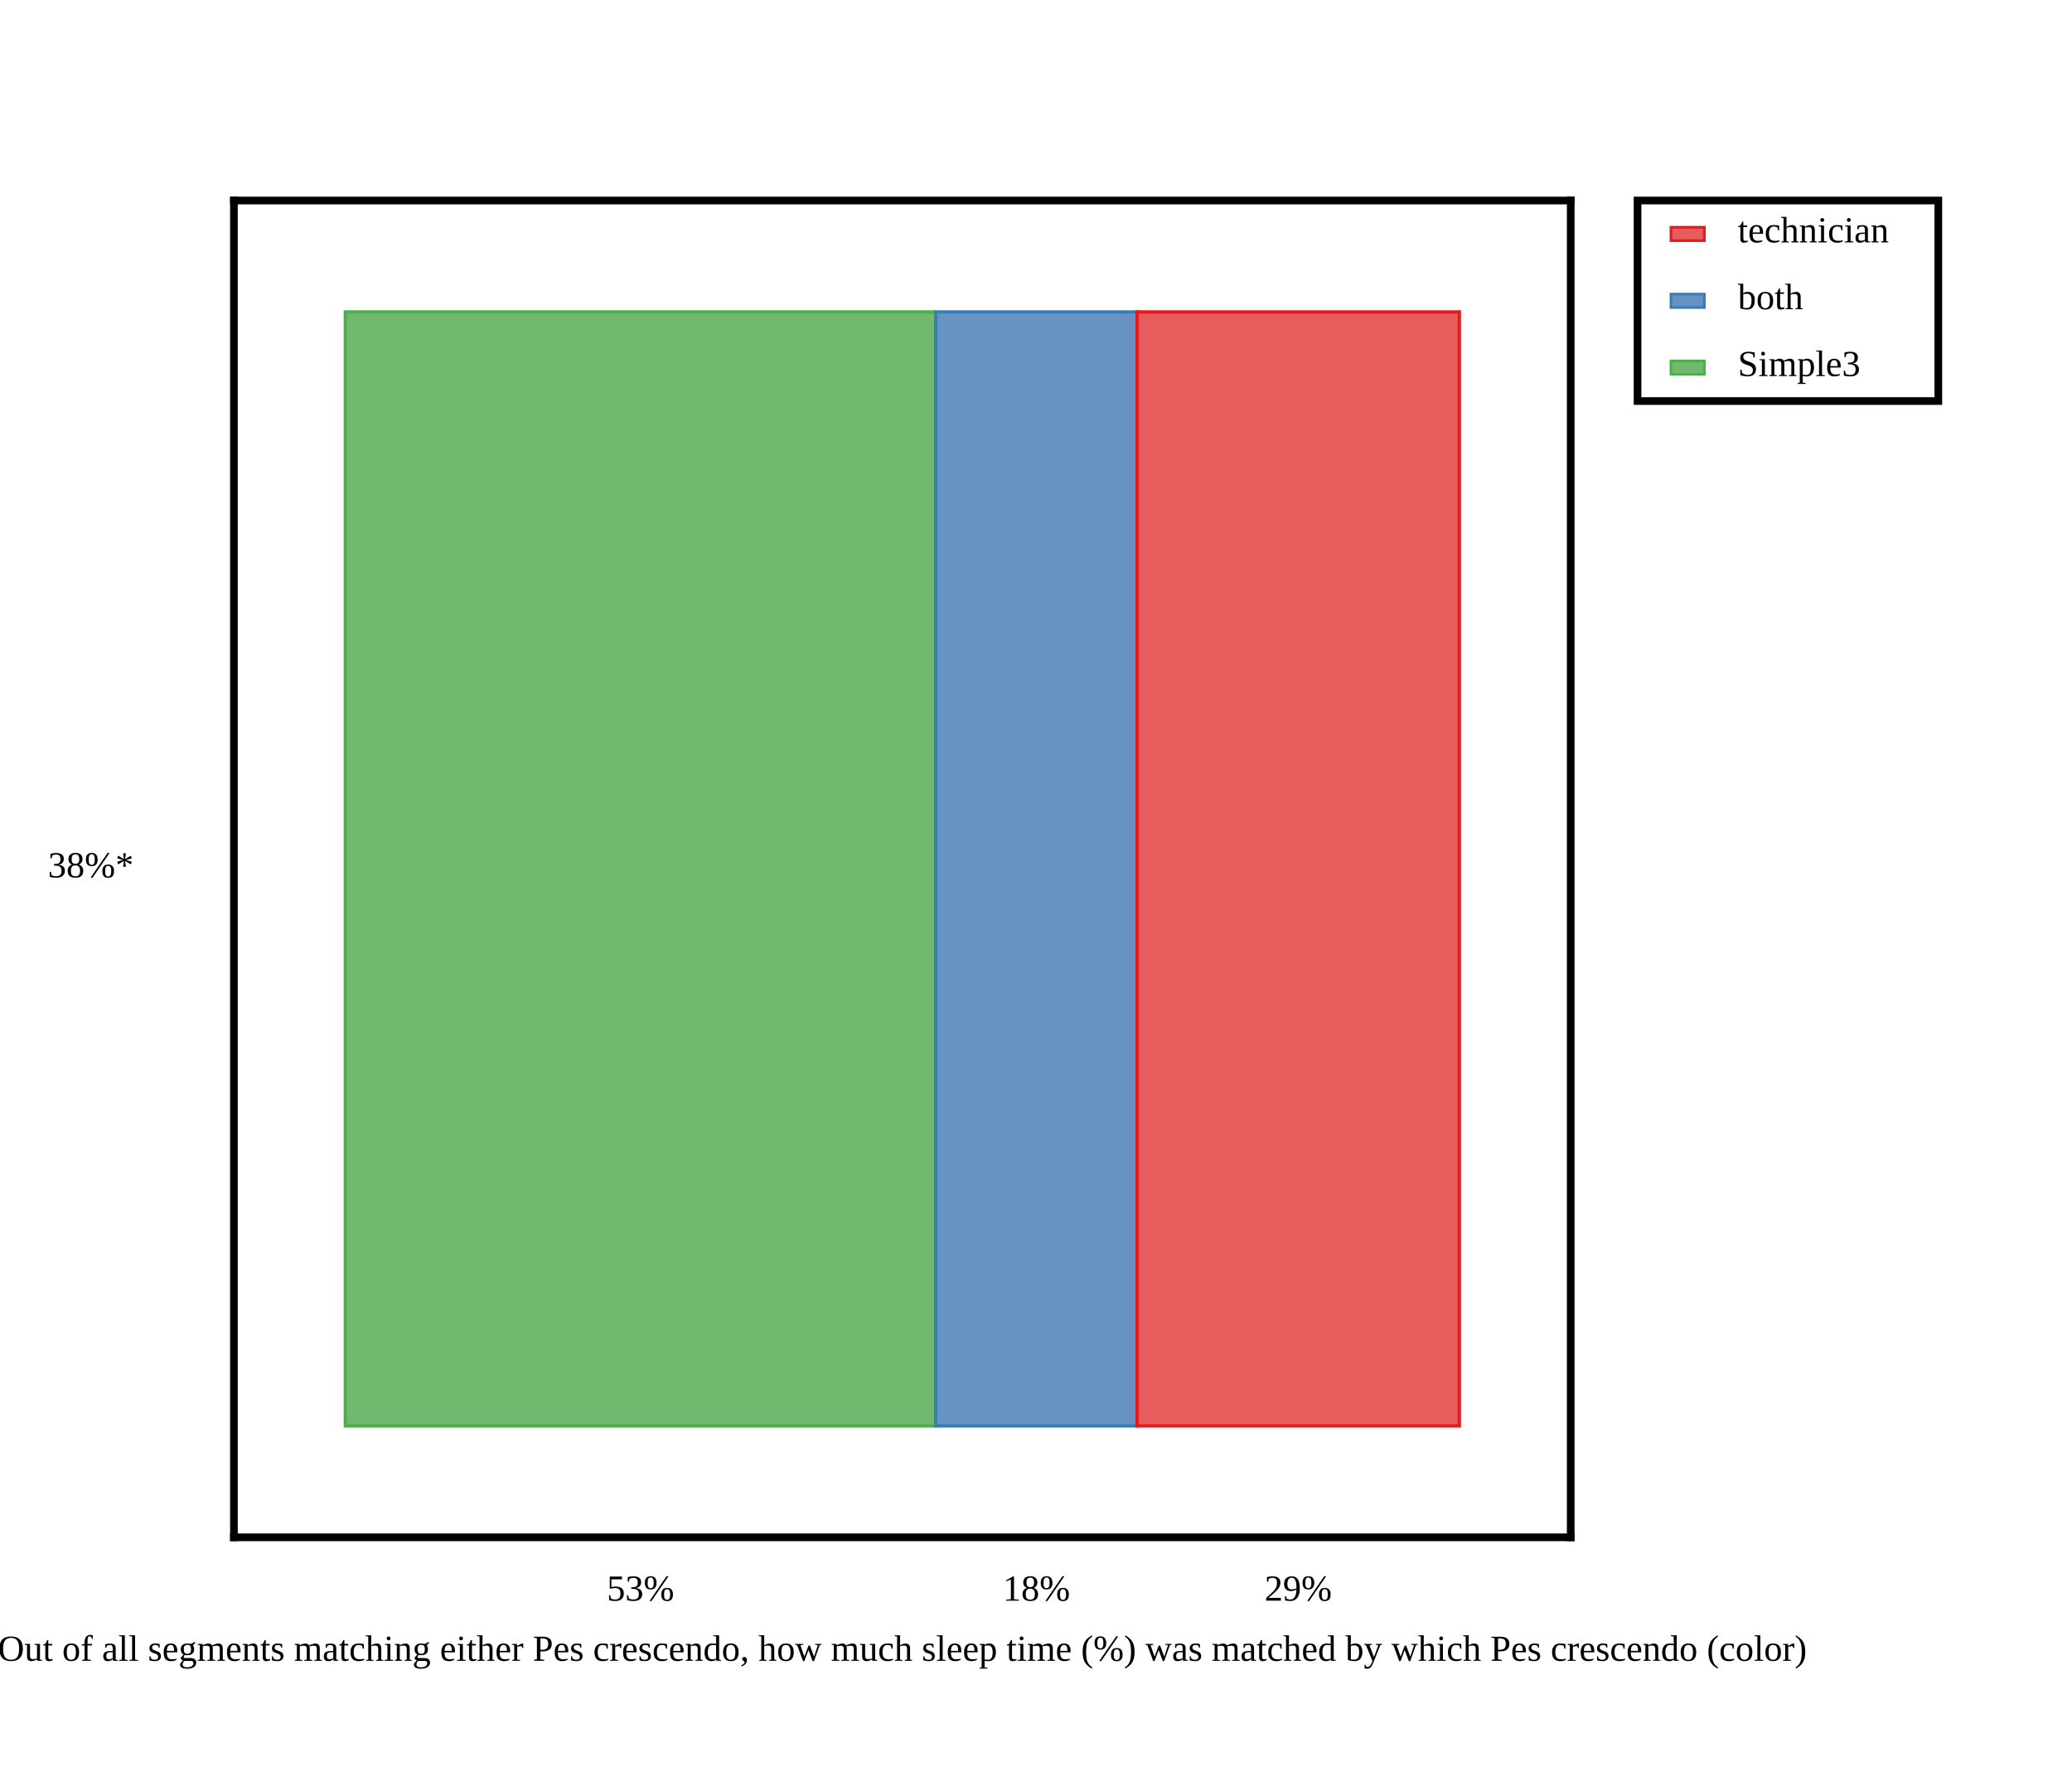
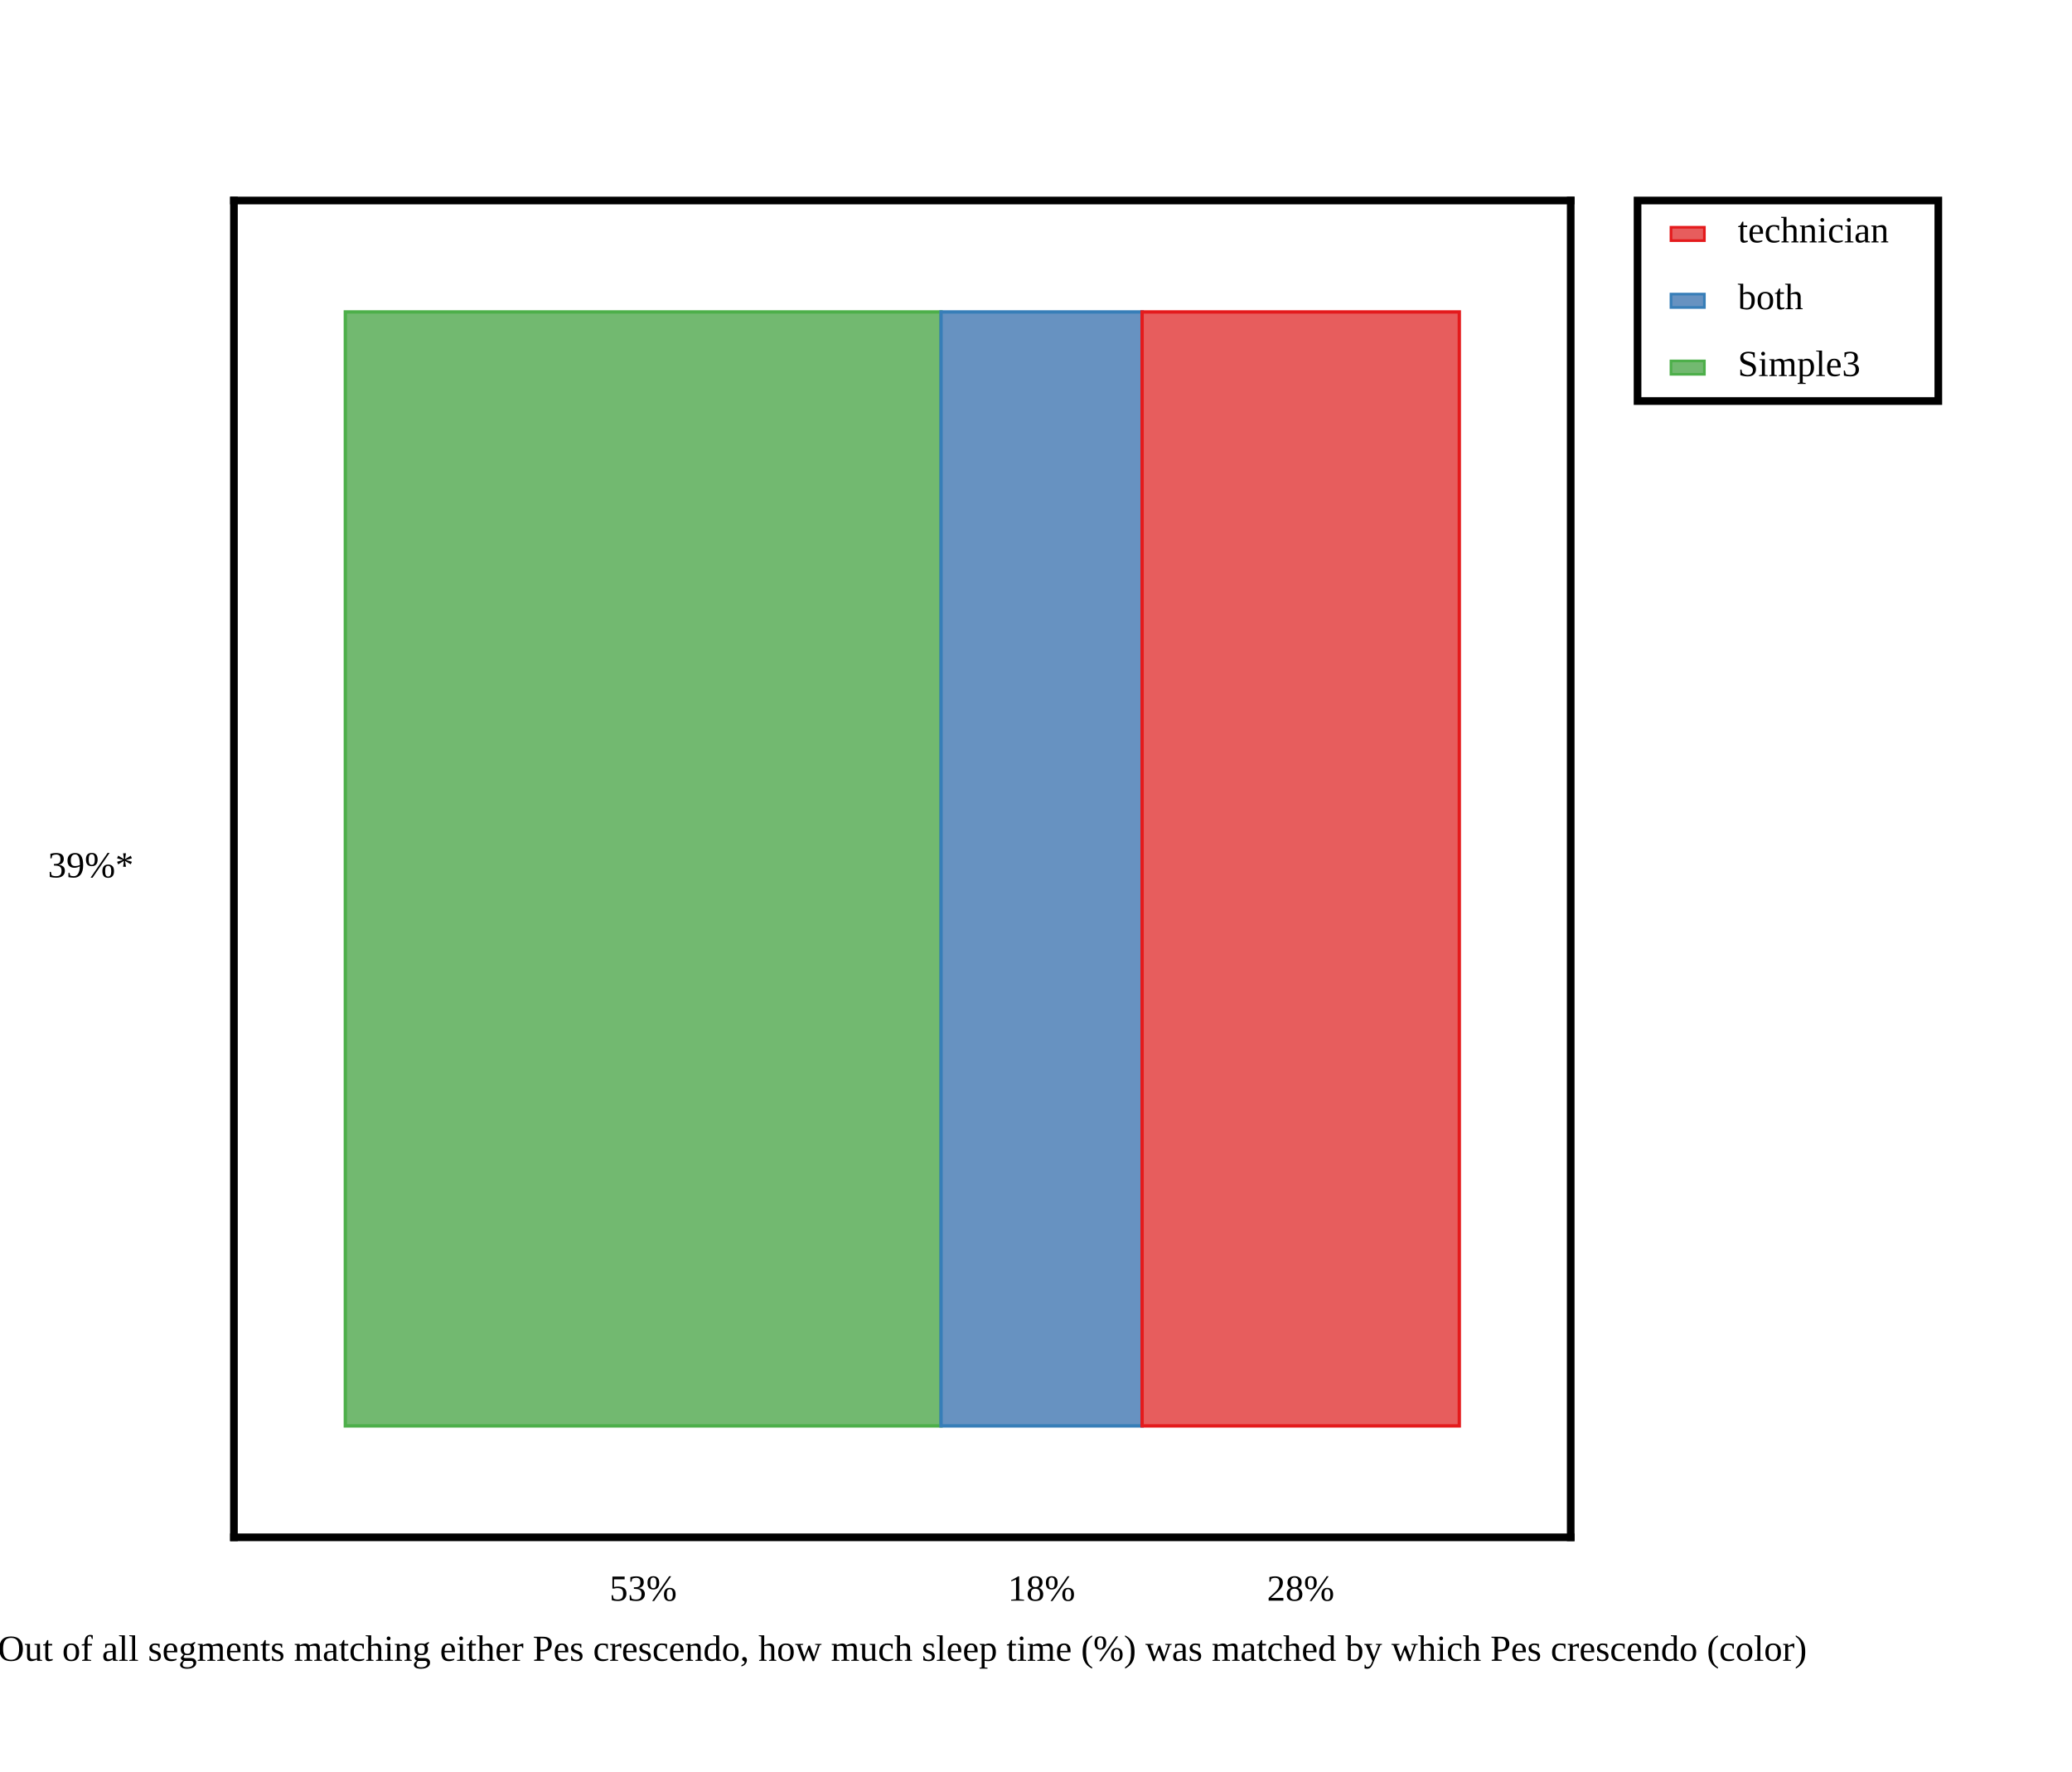
<svg xmlns="http://www.w3.org/2000/svg" height="530" stroke-opacity="1" viewBox="0.0 0.0 620 530.0" font-size="1" width="620" stroke="rgb(0,0,0)" version="1.1">
  <defs />
  <g stroke-linejoin="miter" stroke-opacity="1.0" fill-opacity="0.0" stroke="rgb(0,0,0)" stroke-width="2.293" fill="rgb(0,0,0)" stroke-linecap="square" stroke-miterlimit="10.0">
    <path d="M 70,460 v -400 M 470,460 v -400 " />
  </g>
  <g stroke-linejoin="miter" stroke-opacity="1.0" fill-opacity="1.0" font-size="11.0px" stroke="rgb(0,0,0)" stroke-width="2.293" fill="rgb(0,0,0)" stroke-linecap="butt" stroke-miterlimit="10.0">
-     <text dominant-baseline="middle" transform="matrix(1,0,0,1,40,260)" stroke="none" text-anchor="end">38%*</text>
+     <text dominant-baseline="middle" transform="matrix(1,0,0,1,40,260)" stroke="none" text-anchor="end">39%*</text>
  </g>
  <g stroke-linejoin="miter" stroke-opacity="1.0" fill-opacity="0.0" stroke="rgb(0,0,0)" stroke-width="2.293" fill="rgb(0,0,0)" stroke-linecap="square" stroke-miterlimit="10.0">
    <path d="M 70,460 h 400 M 70,60 h 400 " />
  </g>
  <g stroke-linejoin="miter" stroke-opacity="1.0" fill-opacity="1.0" font-size="11.0px" stroke="rgb(0,0,0)" stroke-width="2.293" fill="rgb(0,0,0)" stroke-linecap="butt" stroke-miterlimit="10.0">
    <text dominant-baseline="text-before-edge" transform="matrix(1,0,0,1,270,490)" stroke="none" text-anchor="middle">Out of all segments matching either Pes crescendo, how much sleep time (%) was matched by which Pes crescendo (color)</text>
  </g>
  <g stroke-linejoin="miter" stroke-opacity="1.0" fill-opacity="1.0" font-size="11.0px" stroke="rgb(0,0,0)" stroke-width="2.293" fill="rgb(0,0,0)" stroke-linecap="butt" stroke-miterlimit="10.0">
-     <text dominant-baseline="text-before-edge" transform="matrix(1,0,0,1,388.4631,472)" stroke="none" text-anchor="middle">29%</text>
+     <text dominant-baseline="text-before-edge" transform="matrix(1,0,0,1,389.207,472)" stroke="none" text-anchor="middle">28%</text>
  </g>
  <g stroke-linejoin="miter" stroke-opacity="1.0" fill-opacity="1.0" font-size="11.0px" stroke="rgb(0,0,0)" stroke-width="2.293" fill="rgb(0,0,0)" stroke-linecap="butt" stroke-miterlimit="10.0">
-     <text dominant-baseline="text-before-edge" transform="matrix(1,0,0,1,310.1284,472)" stroke="none" text-anchor="middle">18%</text>
+     <text dominant-baseline="text-before-edge" transform="matrix(1,0,0,1,311.6677,472)" stroke="none" text-anchor="middle">18%</text>
  </g>
  <g stroke-linejoin="miter" stroke-opacity="1.0" fill-opacity="1.0" font-size="11.0px" stroke="rgb(0,0,0)" stroke-width="2.293" fill="rgb(0,0,0)" stroke-linecap="butt" stroke-miterlimit="10.0">
-     <text dominant-baseline="text-before-edge" transform="matrix(1,0,0,1,191.6654,472)" stroke="none" text-anchor="middle">53%</text>
+     <text dominant-baseline="text-before-edge" transform="matrix(1,0,0,1,192.4607,472)" stroke="none" text-anchor="middle">53%</text>
  </g>
  <g stroke-linejoin="miter" stroke-opacity="1.0" fill-opacity="1.0" stroke="rgb(77,175,74)" stroke-width="1.0" fill="rgb(114,185,112)" stroke-linecap="butt" stroke-miterlimit="10.0">
    <defs>
      <clipPath id="SimpletechnicianmyClip1">
        <path d="M 470,460 l -0,-400 h -400 l -0,400 Z" />
      </clipPath>
    </defs>
    <g clip-path="url(#SimpletechnicianmyClip1)">
-       <path d="M 103.333,426.667 v -333.333 h 176.664 v 333.333 Z" />
+       <path d="M 103.333,426.667 v -333.333 h 178.255 v 333.333 Z" />
    </g>
  </g>
  <g stroke-linejoin="miter" stroke-opacity="1.0" fill-opacity="1.0" stroke="rgb(55,126,184)" stroke-width="1.0" fill="rgb(103,146,193)" stroke-linecap="butt" stroke-miterlimit="10.0">
    <defs>
      <clipPath id="SimpletechnicianmyClip2">
        <path d="M 470,460 l -0,-400 h -400 l -0,400 Z" />
      </clipPath>
    </defs>
    <g clip-path="url(#SimpletechnicianmyClip2)">
-       <path d="M 279.997,426.667 v -333.333 h 60.262 v 333.333 Z" />
+       <path d="M 281.588,426.667 v -333.333 h 60.159 v 333.333 Z" />
    </g>
  </g>
  <g stroke-linejoin="miter" stroke-opacity="1.0" fill-opacity="1.0" stroke="rgb(228,26,28)" stroke-width="1.0" fill="rgb(231,93,93)" stroke-linecap="butt" stroke-miterlimit="10.0">
    <defs>
      <clipPath id="SimpletechnicianmyClip3">
        <path d="M 470,460 l -0,-400 h -400 l -0,400 Z" />
      </clipPath>
    </defs>
    <g clip-path="url(#SimpletechnicianmyClip3)">
-       <path d="M 340.26,426.667 v -333.333 h 96.407 v 333.333 Z" />
+       <path d="M 341.747,426.667 v -333.333 h 94.919 v 333.333 Z" />
    </g>
  </g>
  <g stroke-linejoin="miter" stroke-opacity="1.0" fill-opacity="1.0" font-size="11.0px" stroke="rgb(0,0,0)" stroke-width="2.293" fill="rgb(0,0,0)" stroke-linecap="butt" stroke-miterlimit="10.0">
    <text dominant-baseline="text-after-edge" transform="matrix(1,0,0,1,270,40)" stroke="none" text-anchor="middle" />
  </g>
  <g stroke-linejoin="miter" stroke-opacity="1.0" fill-opacity="0.0" stroke="rgb(0,0,0)" stroke-width="2.293" fill="rgb(0,0,0)" stroke-linecap="butt" stroke-miterlimit="10.0">
    <path d="M 580,120 l -0,-60 h -90 l -0,60 Z" />
  </g>
  <g stroke-linejoin="miter" stroke-opacity="1.0" fill-opacity="1.0" font-size="11.0px" stroke="rgb(0,0,0)" stroke-width="2.293" fill="rgb(0,0,0)" stroke-linecap="butt" stroke-miterlimit="10.0">
    <text dominant-baseline="middle" transform="matrix(1,0,0,1,520,110)" stroke="none" text-anchor="start">Simple3</text>
  </g>
  <g stroke-linejoin="miter" stroke-opacity="1.0" fill-opacity="1.0" stroke="rgb(77,175,74)" stroke-width="0.8" fill="rgb(114,185,112)" stroke-linecap="butt" stroke-miterlimit="10.0">
    <path d="M 500,108 l 10,0 v 4 l -10,0 Z" />
  </g>
  <g stroke-linejoin="miter" stroke-opacity="1.0" fill-opacity="1.0" font-size="11.0px" stroke="rgb(0,0,0)" stroke-width="2.293" fill="rgb(0,0,0)" stroke-linecap="butt" stroke-miterlimit="10.0">
    <text dominant-baseline="middle" transform="matrix(1,0,0,1,520,90)" stroke="none" text-anchor="start">both</text>
  </g>
  <g stroke-linejoin="miter" stroke-opacity="1.0" fill-opacity="1.0" stroke="rgb(55,126,184)" stroke-width="0.8" fill="rgb(103,146,193)" stroke-linecap="butt" stroke-miterlimit="10.0">
    <path d="M 500,88 l 10,0 v 4 l -10,0 Z" />
  </g>
  <g stroke-linejoin="miter" stroke-opacity="1.0" fill-opacity="1.0" font-size="11.0px" stroke="rgb(0,0,0)" stroke-width="2.293" fill="rgb(0,0,0)" stroke-linecap="butt" stroke-miterlimit="10.0">
    <text dominant-baseline="middle" transform="matrix(1,0,0,1,520,70)" stroke="none" text-anchor="start">technician</text>
  </g>
  <g stroke-linejoin="miter" stroke-opacity="1.0" fill-opacity="1.0" stroke="rgb(228,26,28)" stroke-width="0.8" fill="rgb(231,93,93)" stroke-linecap="butt" stroke-miterlimit="10.0">
    <path d="M 500,68 l 10,0 v 4 l -10,0 Z" />
  </g>
</svg>
